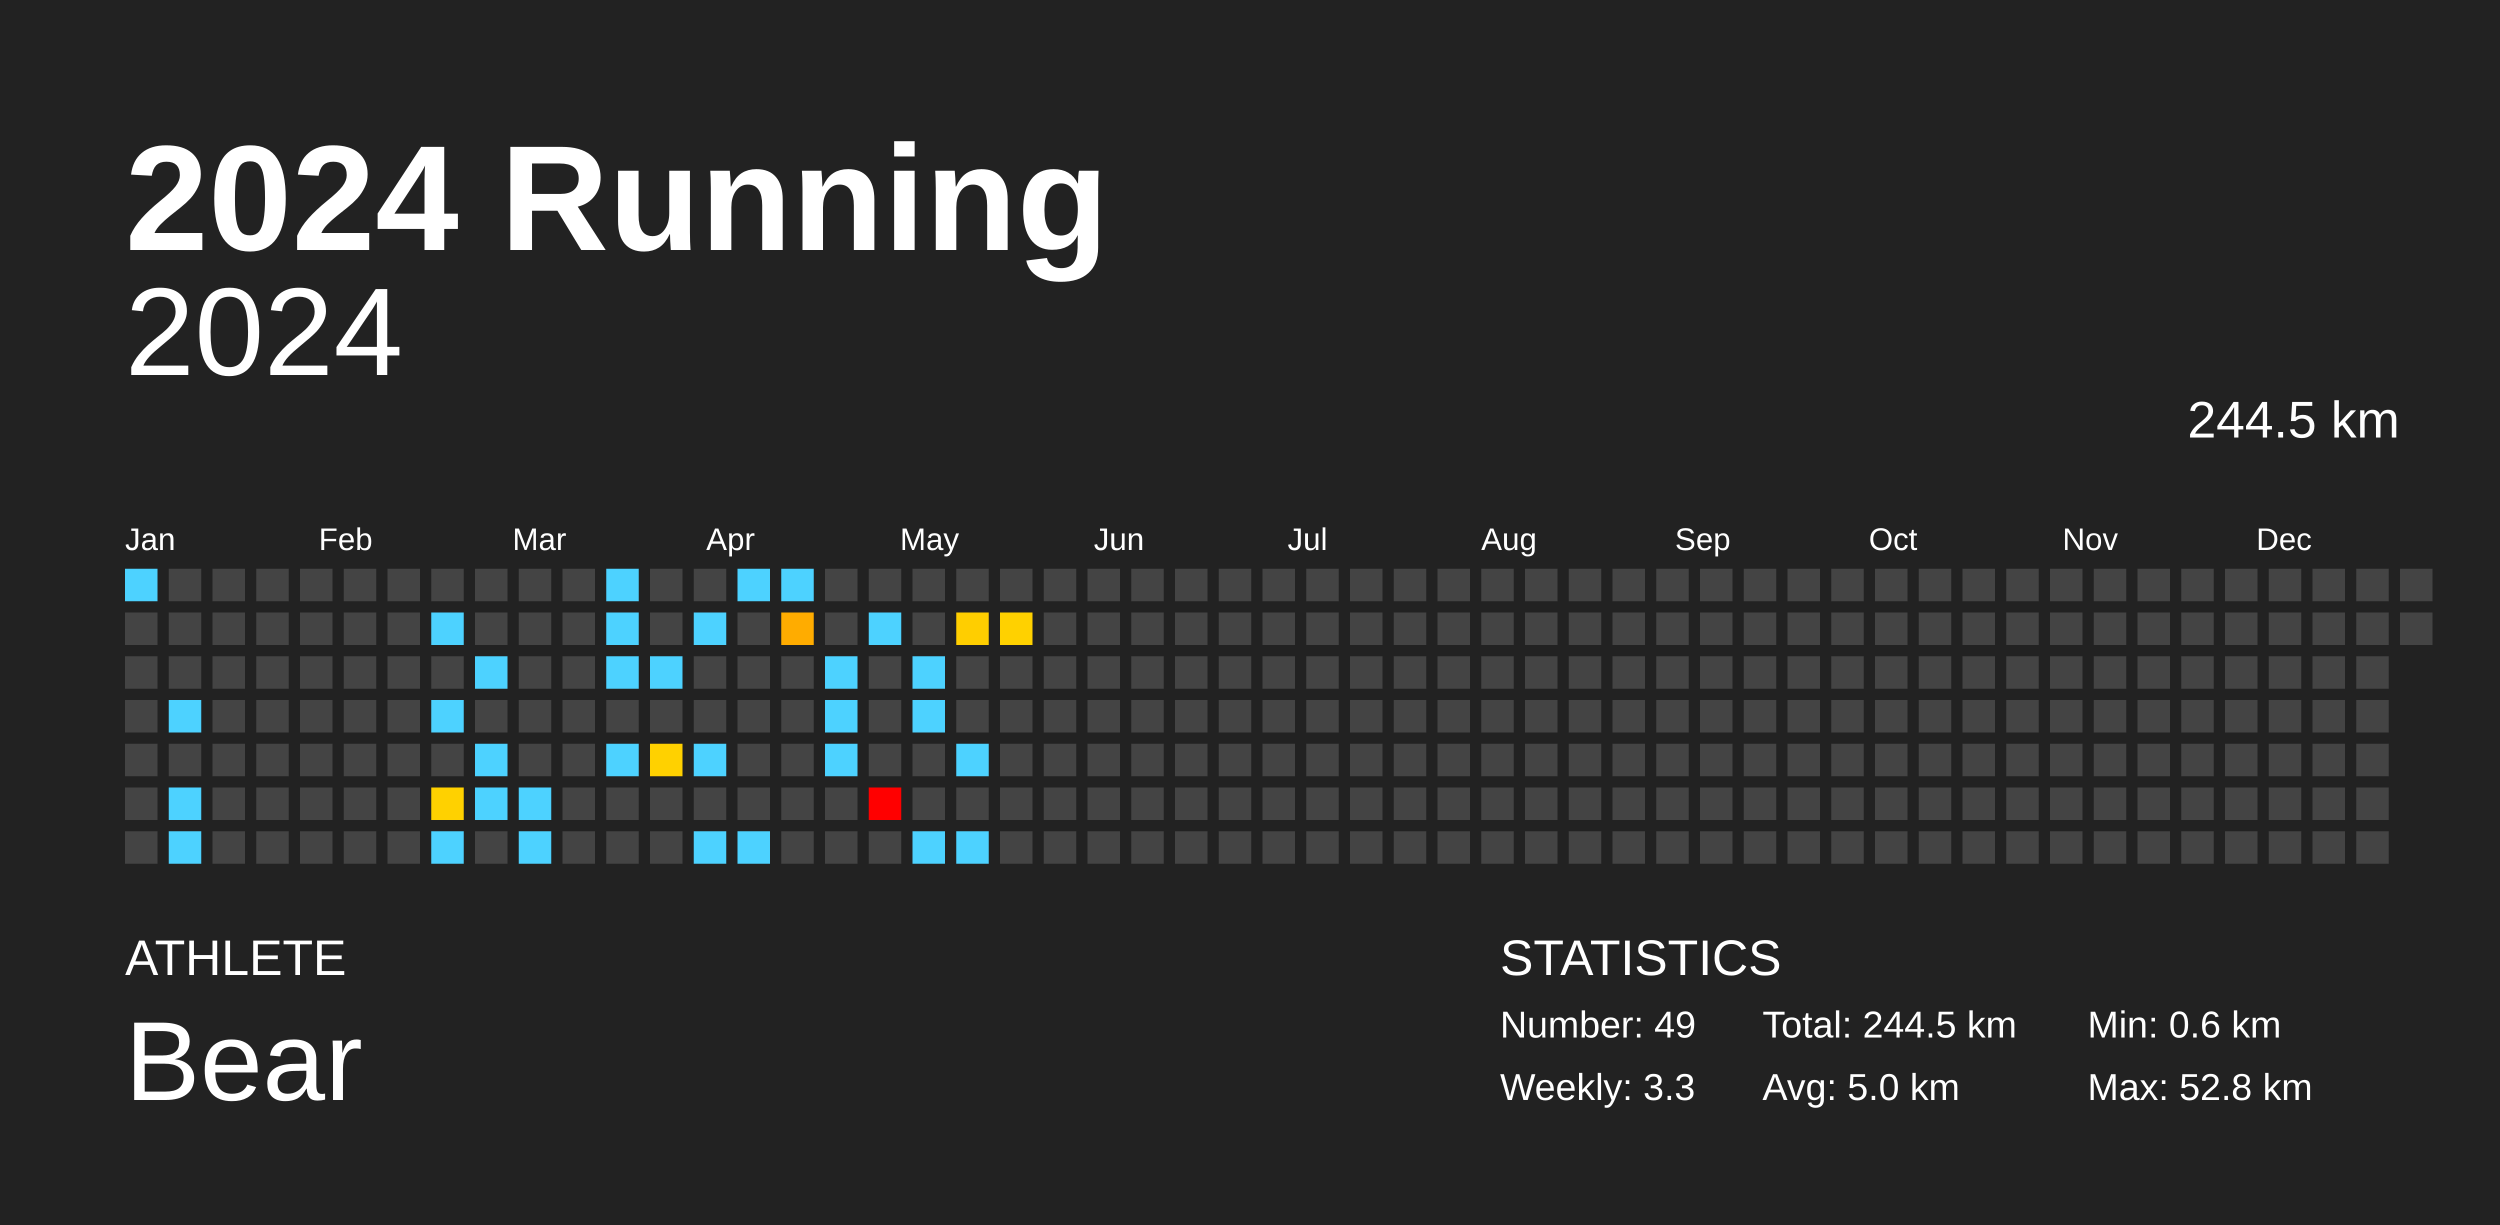
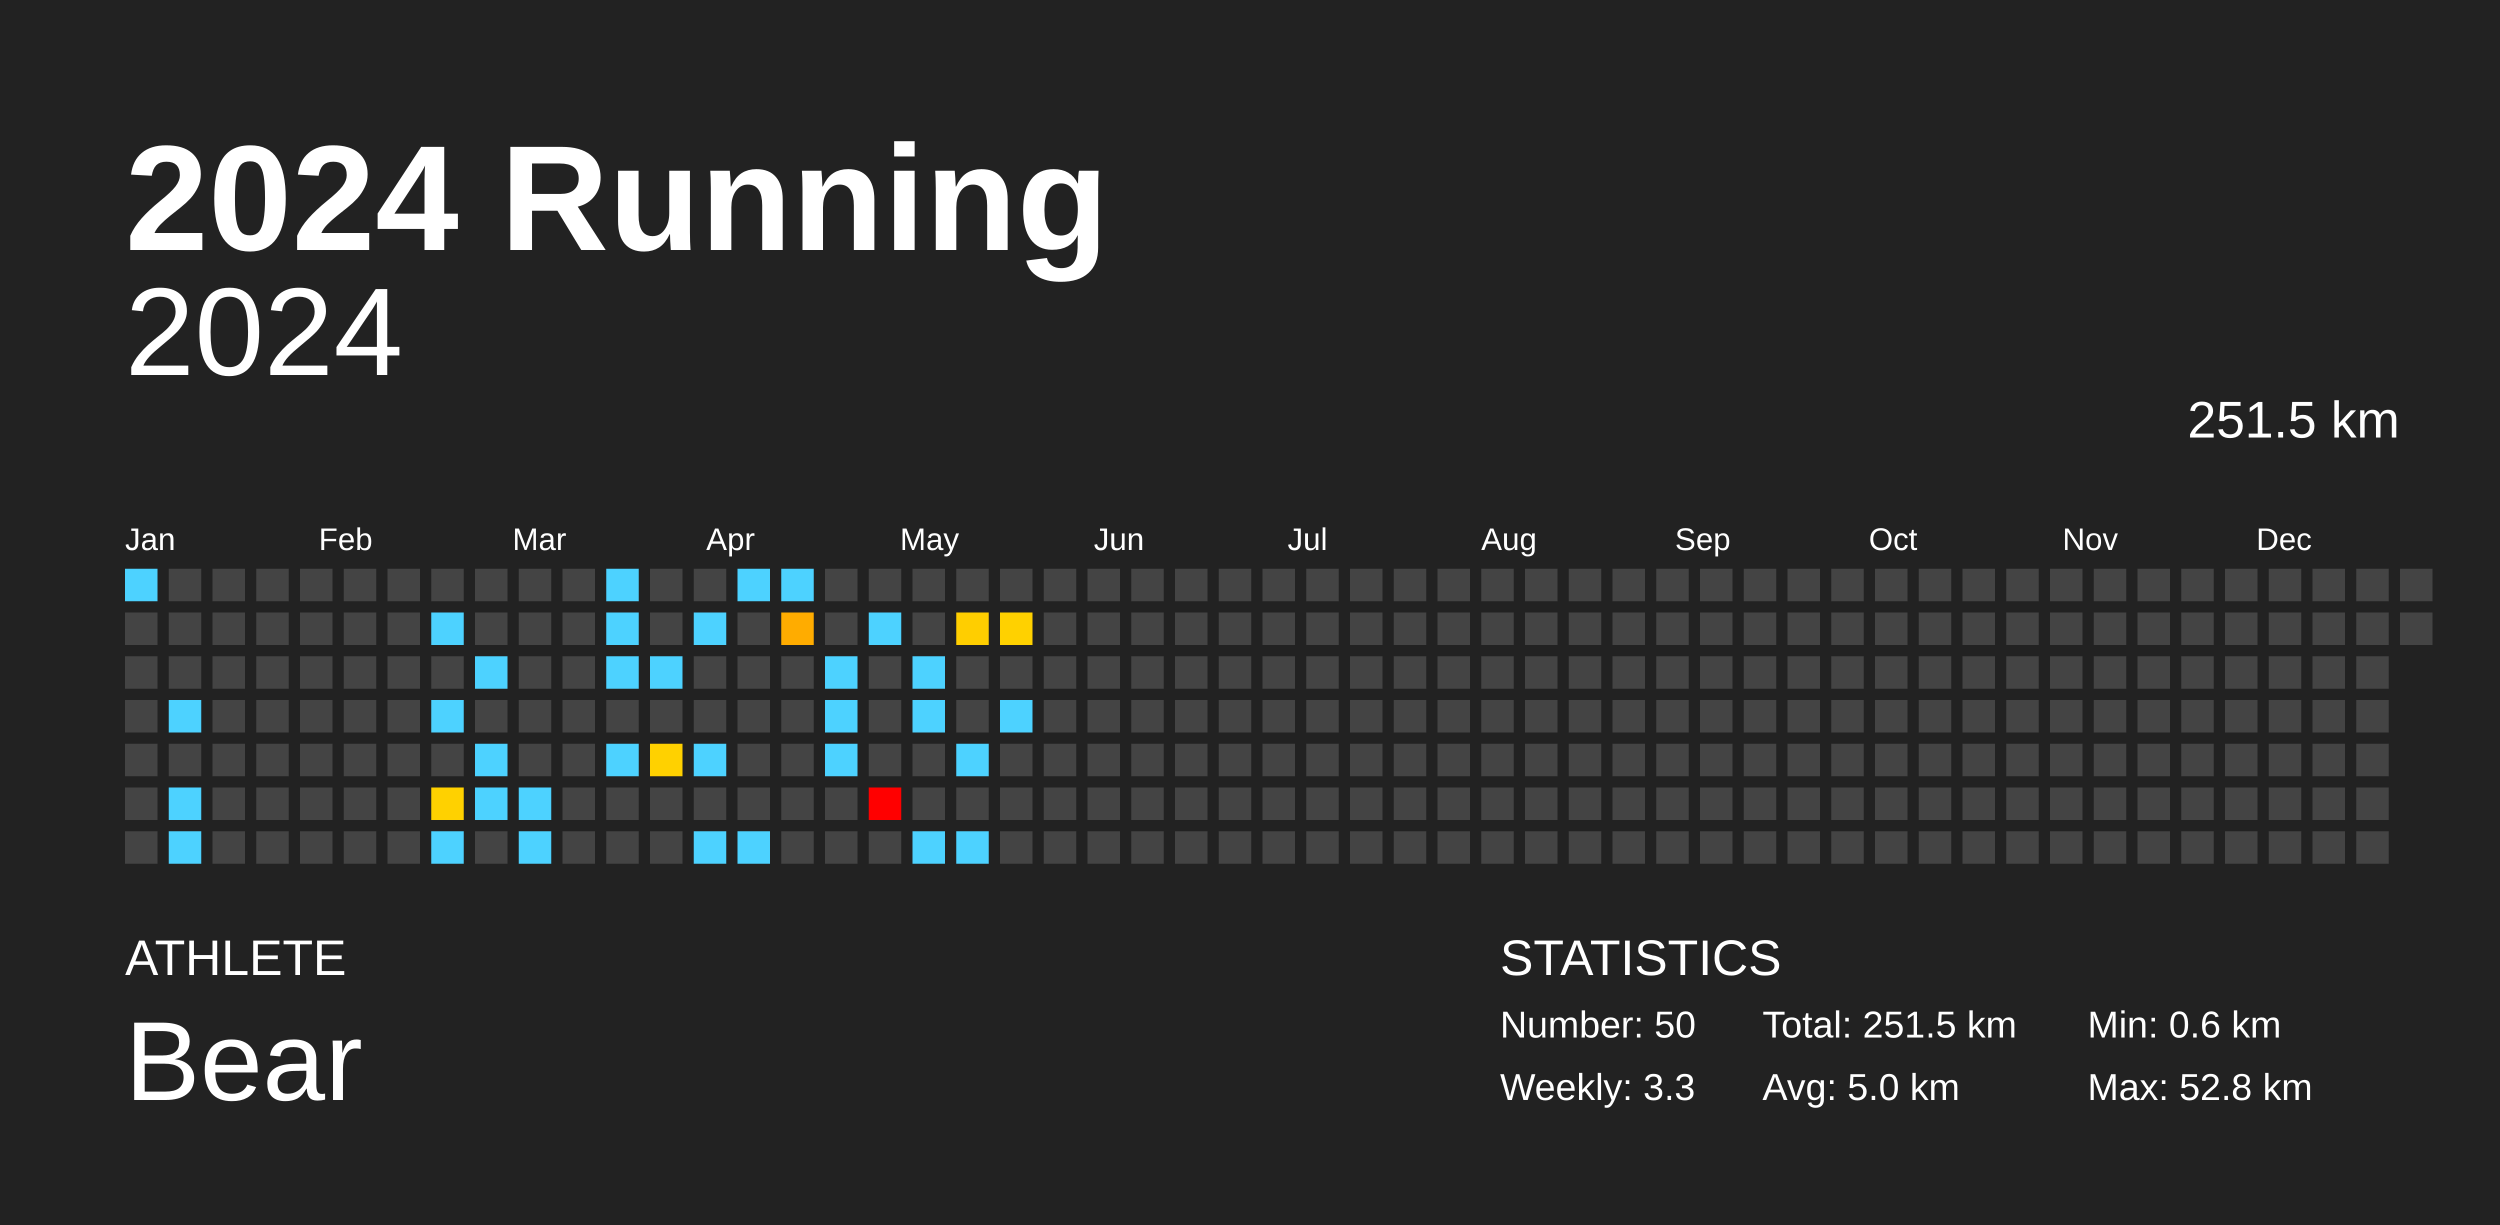
<svg xmlns="http://www.w3.org/2000/svg" baseProfile="full" height="98mm" version="1.1" viewBox="0,0,200,98" width="200mm">
  <defs />
  <rect fill="#222222" height="98" width="200" x="0" y="0" />
  <text fill="#FFFFFF" style="font-size:12px; font-family:Arial; font-weight:bold;" x="10" y="20">2024 Running</text>
  <text fill="#FFFFFF" style="font-size:4px; font-family:Arial" x="10" y="78">ATHLETE</text>
  <text fill="#FFFFFF" style="font-size:9px; font-family:Arial" x="10" y="88">Bear</text>
  <text fill="#FFFFFF" style="font-size:4px; font-family:Arial" x="120" y="78">STATISTICS</text>
-   <text fill="#FFFFFF" style="font-size:3px; font-family:Arial" x="120" y="83">Number: 49</text>
+   <text fill="#FFFFFF" style="font-size:3px; font-family:Arial" x="120" y="83">Number: 50</text>
  <text fill="#FFFFFF" style="font-size:3px; font-family:Arial" x="120" y="88">Weekly: 3.3</text>
-   <text fill="#FFFFFF" style="font-size:3px; font-family:Arial" x="141" y="83">Total: 244.5 km</text>
+   <text fill="#FFFFFF" style="font-size:3px; font-family:Arial" x="141" y="83">Total: 251.5 km</text>
  <text fill="#FFFFFF" style="font-size:3px; font-family:Arial" x="141" y="88">Avg: 5.0 km</text>
  <text fill="#FFFFFF" style="font-size:3px; font-family:Arial" x="167" y="83">Min: 0.6 km</text>
  <text fill="#FFFFFF" style="font-size:3px; font-family:Arial" x="167" y="88">Max: 52.8 km</text>
  <text alignment-baseline="hanging" fill="#FFFFFF" style="font-size:10.0px; font-family:Arial;" x="10" y="30">2024</text>
-   <text alignment-baseline="hanging" fill="#FFFFFF" style="font-size:4.125px; font-family:Arial;" x="175" y="35">244.5 km</text>
+   <text alignment-baseline="hanging" fill="#FFFFFF" style="font-size:4.125px; font-family:Arial;" x="175" y="35">251.5 km</text>
  <text fill="#FFFFFF" style="font-size:2.5px; font-family:Arial" x="10.0" y="44">Jan</text>
  <text fill="#FFFFFF" style="font-size:2.5px; font-family:Arial" x="25.5" y="44">Feb</text>
  <text fill="#FFFFFF" style="font-size:2.5px; font-family:Arial" x="41.0" y="44">Mar</text>
  <text fill="#FFFFFF" style="font-size:2.5px; font-family:Arial" x="56.5" y="44">Apr</text>
  <text fill="#FFFFFF" style="font-size:2.5px; font-family:Arial" x="72.0" y="44">May</text>
  <text fill="#FFFFFF" style="font-size:2.5px; font-family:Arial" x="87.5" y="44">Jun</text>
  <text fill="#FFFFFF" style="font-size:2.5px; font-family:Arial" x="103.0" y="44">Jul</text>
  <text fill="#FFFFFF" style="font-size:2.5px; font-family:Arial" x="118.5" y="44">Aug</text>
  <text fill="#FFFFFF" style="font-size:2.5px; font-family:Arial" x="134.0" y="44">Sep</text>
  <text fill="#FFFFFF" style="font-size:2.5px; font-family:Arial" x="149.5" y="44">Oct</text>
  <text fill="#FFFFFF" style="font-size:2.5px; font-family:Arial" x="165.0" y="44">Nov</text>
  <text fill="#FFFFFF" style="font-size:2.5px; font-family:Arial" x="180.5" y="44">Dec</text>
  <rect fill="#4dd2ff" height="2.6" width="2.6" x="10.0" y="45.5" />
  <rect fill="#444444" height="2.6" width="2.6" x="10.0" y="49.0" />
  <rect fill="#444444" height="2.6" width="2.6" x="10.0" y="52.5" />
  <rect fill="#444444" height="2.6" width="2.6" x="10.0" y="56.0" />
  <rect fill="#444444" height="2.6" width="2.6" x="10.0" y="59.5" />
  <rect fill="#444444" height="2.6" width="2.6" x="10.0" y="63.0" />
  <rect fill="#444444" height="2.6" width="2.6" x="10.0" y="66.5" />
  <rect fill="#444444" height="2.6" width="2.6" x="13.5" y="45.5" />
  <rect fill="#444444" height="2.6" width="2.6" x="13.5" y="49.0" />
  <rect fill="#444444" height="2.6" width="2.6" x="13.5" y="52.5" />
  <rect fill="#4dd2ff" height="2.6" width="2.6" x="13.5" y="56.0" />
  <rect fill="#444444" height="2.6" width="2.6" x="13.5" y="59.5" />
  <rect fill="#4dd2ff" height="2.6" width="2.6" x="13.5" y="63.0" />
  <rect fill="#4dd2ff" height="2.6" width="2.6" x="13.5" y="66.5" />
  <rect fill="#444444" height="2.6" width="2.6" x="17.0" y="45.5" />
  <rect fill="#444444" height="2.6" width="2.6" x="17.0" y="49.0" />
  <rect fill="#444444" height="2.6" width="2.6" x="17.0" y="52.5" />
  <rect fill="#444444" height="2.6" width="2.6" x="17.0" y="56.0" />
  <rect fill="#444444" height="2.6" width="2.6" x="17.0" y="59.5" />
  <rect fill="#444444" height="2.6" width="2.6" x="17.0" y="63.0" />
  <rect fill="#444444" height="2.6" width="2.6" x="17.0" y="66.5" />
  <rect fill="#444444" height="2.6" width="2.6" x="20.5" y="45.5" />
  <rect fill="#444444" height="2.6" width="2.6" x="20.5" y="49.0" />
  <rect fill="#444444" height="2.6" width="2.6" x="20.5" y="52.5" />
  <rect fill="#444444" height="2.6" width="2.6" x="20.5" y="56.0" />
  <rect fill="#444444" height="2.6" width="2.6" x="20.5" y="59.5" />
  <rect fill="#444444" height="2.6" width="2.6" x="20.5" y="63.0" />
  <rect fill="#444444" height="2.6" width="2.6" x="20.5" y="66.5" />
  <rect fill="#444444" height="2.6" width="2.6" x="24.0" y="45.5" />
  <rect fill="#444444" height="2.6" width="2.6" x="24.0" y="49.0" />
  <rect fill="#444444" height="2.6" width="2.6" x="24.0" y="52.5" />
  <rect fill="#444444" height="2.6" width="2.6" x="24.0" y="56.0" />
  <rect fill="#444444" height="2.6" width="2.6" x="24.0" y="59.5" />
  <rect fill="#444444" height="2.6" width="2.6" x="24.0" y="63.0" />
  <rect fill="#444444" height="2.6" width="2.6" x="24.0" y="66.5" />
  <rect fill="#444444" height="2.6" width="2.6" x="27.5" y="45.5" />
  <rect fill="#444444" height="2.6" width="2.6" x="27.5" y="49.0" />
  <rect fill="#444444" height="2.6" width="2.6" x="27.5" y="52.5" />
  <rect fill="#444444" height="2.6" width="2.6" x="27.5" y="56.0" />
  <rect fill="#444444" height="2.6" width="2.6" x="27.5" y="59.5" />
  <rect fill="#444444" height="2.6" width="2.6" x="27.5" y="63.0" />
  <rect fill="#444444" height="2.6" width="2.6" x="27.5" y="66.5" />
  <rect fill="#444444" height="2.6" width="2.6" x="31.0" y="45.5" />
  <rect fill="#444444" height="2.6" width="2.6" x="31.0" y="49.0" />
  <rect fill="#444444" height="2.6" width="2.6" x="31.0" y="52.5" />
  <rect fill="#444444" height="2.6" width="2.6" x="31.0" y="56.0" />
  <rect fill="#444444" height="2.6" width="2.6" x="31.0" y="59.5" />
  <rect fill="#444444" height="2.6" width="2.6" x="31.0" y="63.0" />
  <rect fill="#444444" height="2.6" width="2.6" x="31.0" y="66.5" />
  <rect fill="#444444" height="2.6" width="2.6" x="34.5" y="45.5" />
  <rect fill="#4dd2ff" height="2.6" width="2.6" x="34.5" y="49.0" />
  <rect fill="#444444" height="2.6" width="2.6" x="34.5" y="52.5" />
  <rect fill="#4dd2ff" height="2.6" width="2.6" x="34.5" y="56.0" />
  <rect fill="#444444" height="2.6" width="2.6" x="34.5" y="59.5" />
  <rect fill="#ffd100" height="2.6" width="2.6" x="34.5" y="63.0" />
  <rect fill="#4dd2ff" height="2.6" width="2.6" x="34.5" y="66.5" />
  <rect fill="#444444" height="2.6" width="2.6" x="38.0" y="45.5" />
  <rect fill="#444444" height="2.6" width="2.6" x="38.0" y="49.0" />
  <rect fill="#4dd2ff" height="2.6" width="2.6" x="38.0" y="52.5" />
  <rect fill="#444444" height="2.6" width="2.6" x="38.0" y="56.0" />
  <rect fill="#4dd2ff" height="2.6" width="2.6" x="38.0" y="59.5" />
  <rect fill="#4dd2ff" height="2.6" width="2.6" x="38.0" y="63.0" />
  <rect fill="#444444" height="2.6" width="2.6" x="38.0" y="66.5" />
  <rect fill="#444444" height="2.6" width="2.6" x="41.5" y="45.5" />
  <rect fill="#444444" height="2.6" width="2.6" x="41.5" y="49.0" />
  <rect fill="#444444" height="2.6" width="2.6" x="41.5" y="52.5" />
  <rect fill="#444444" height="2.6" width="2.6" x="41.5" y="56.0" />
  <rect fill="#444444" height="2.6" width="2.6" x="41.5" y="59.5" />
  <rect fill="#4dd2ff" height="2.6" width="2.6" x="41.5" y="63.0" />
  <rect fill="#4dd2ff" height="2.6" width="2.6" x="41.5" y="66.5" />
  <rect fill="#444444" height="2.6" width="2.6" x="45.0" y="45.5" />
  <rect fill="#444444" height="2.6" width="2.6" x="45.0" y="49.0" />
  <rect fill="#444444" height="2.6" width="2.6" x="45.0" y="52.5" />
  <rect fill="#444444" height="2.6" width="2.6" x="45.0" y="56.0" />
  <rect fill="#444444" height="2.6" width="2.6" x="45.0" y="59.5" />
  <rect fill="#444444" height="2.6" width="2.6" x="45.0" y="63.0" />
  <rect fill="#444444" height="2.6" width="2.6" x="45.0" y="66.5" />
  <rect fill="#4dd2ff" height="2.6" width="2.6" x="48.5" y="45.5" />
  <rect fill="#4dd2ff" height="2.6" width="2.6" x="48.5" y="49.0" />
  <rect fill="#4dd2ff" height="2.6" width="2.6" x="48.5" y="52.5" />
  <rect fill="#444444" height="2.6" width="2.6" x="48.5" y="56.0" />
  <rect fill="#4dd2ff" height="2.6" width="2.6" x="48.5" y="59.5" />
  <rect fill="#444444" height="2.6" width="2.6" x="48.5" y="63.0" />
  <rect fill="#444444" height="2.6" width="2.6" x="48.5" y="66.5" />
  <rect fill="#444444" height="2.6" width="2.6" x="52.0" y="45.5" />
  <rect fill="#444444" height="2.6" width="2.6" x="52.0" y="49.0" />
  <rect fill="#4dd2ff" height="2.6" width="2.6" x="52.0" y="52.5" />
  <rect fill="#444444" height="2.6" width="2.6" x="52.0" y="56.0" />
  <rect fill="#ffd100" height="2.6" width="2.6" x="52.0" y="59.5" />
  <rect fill="#444444" height="2.6" width="2.6" x="52.0" y="63.0" />
  <rect fill="#444444" height="2.6" width="2.6" x="52.0" y="66.5" />
  <rect fill="#444444" height="2.6" width="2.6" x="55.5" y="45.5" />
  <rect fill="#4dd2ff" height="2.6" width="2.6" x="55.5" y="49.0" />
  <rect fill="#444444" height="2.6" width="2.6" x="55.5" y="52.5" />
  <rect fill="#444444" height="2.6" width="2.6" x="55.5" y="56.0" />
  <rect fill="#4dd2ff" height="2.6" width="2.6" x="55.5" y="59.5" />
  <rect fill="#444444" height="2.6" width="2.6" x="55.5" y="63.0" />
  <rect fill="#4dd2ff" height="2.6" width="2.6" x="55.5" y="66.5" />
  <rect fill="#4dd2ff" height="2.6" width="2.6" x="59.0" y="45.5" />
  <rect fill="#444444" height="2.6" width="2.6" x="59.0" y="49.0" />
  <rect fill="#444444" height="2.6" width="2.6" x="59.0" y="52.5" />
  <rect fill="#444444" height="2.6" width="2.6" x="59.0" y="56.0" />
  <rect fill="#444444" height="2.6" width="2.6" x="59.0" y="59.5" />
  <rect fill="#444444" height="2.6" width="2.6" x="59.0" y="63.0" />
  <rect fill="#4dd2ff" height="2.6" width="2.6" x="59.0" y="66.5" />
  <rect fill="#4dd2ff" height="2.6" width="2.6" x="62.5" y="45.5" />
  <rect fill="#ffac00" height="2.6" width="2.6" x="62.5" y="49.0" />
  <rect fill="#444444" height="2.6" width="2.6" x="62.5" y="52.5" />
  <rect fill="#444444" height="2.6" width="2.6" x="62.5" y="56.0" />
  <rect fill="#444444" height="2.6" width="2.6" x="62.5" y="59.5" />
  <rect fill="#444444" height="2.6" width="2.6" x="62.5" y="63.0" />
  <rect fill="#444444" height="2.6" width="2.6" x="62.5" y="66.5" />
  <rect fill="#444444" height="2.6" width="2.6" x="66.0" y="45.5" />
  <rect fill="#444444" height="2.6" width="2.6" x="66.0" y="49.0" />
  <rect fill="#4dd2ff" height="2.6" width="2.6" x="66.0" y="52.5" />
  <rect fill="#4dd2ff" height="2.6" width="2.6" x="66.0" y="56.0" />
  <rect fill="#4dd2ff" height="2.6" width="2.6" x="66.0" y="59.5" />
  <rect fill="#444444" height="2.6" width="2.6" x="66.0" y="63.0" />
  <rect fill="#444444" height="2.6" width="2.6" x="66.0" y="66.5" />
  <rect fill="#444444" height="2.6" width="2.6" x="69.5" y="45.5" />
  <rect fill="#4dd2ff" height="2.6" width="2.6" x="69.5" y="49.0" />
  <rect fill="#444444" height="2.6" width="2.6" x="69.5" y="52.5" />
  <rect fill="#444444" height="2.6" width="2.6" x="69.5" y="56.0" />
  <rect fill="#444444" height="2.6" width="2.6" x="69.5" y="59.5" />
  <rect fill="red" height="2.6" width="2.6" x="69.5" y="63.0" />
  <rect fill="#444444" height="2.6" width="2.6" x="69.5" y="66.5" />
  <rect fill="#444444" height="2.6" width="2.6" x="73.0" y="45.5" />
  <rect fill="#444444" height="2.6" width="2.6" x="73.0" y="49.0" />
  <rect fill="#4dd2ff" height="2.6" width="2.6" x="73.0" y="52.5" />
  <rect fill="#4dd2ff" height="2.6" width="2.6" x="73.0" y="56.0" />
  <rect fill="#444444" height="2.6" width="2.6" x="73.0" y="59.5" />
  <rect fill="#444444" height="2.6" width="2.6" x="73.0" y="63.0" />
  <rect fill="#4dd2ff" height="2.6" width="2.6" x="73.0" y="66.5" />
  <rect fill="#444444" height="2.6" width="2.6" x="76.5" y="45.5" />
  <rect fill="#ffce00" height="2.6" width="2.6" x="76.5" y="49.0" />
  <rect fill="#444444" height="2.6" width="2.6" x="76.5" y="52.5" />
  <rect fill="#444444" height="2.6" width="2.6" x="76.5" y="56.0" />
  <rect fill="#4dd2ff" height="2.6" width="2.6" x="76.5" y="59.5" />
  <rect fill="#444444" height="2.6" width="2.6" x="76.5" y="63.0" />
  <rect fill="#4dd2ff" height="2.6" width="2.6" x="76.5" y="66.5" />
  <rect fill="#444444" height="2.6" width="2.6" x="80.0" y="45.5" />
  <rect fill="#ffd100" height="2.6" width="2.6" x="80.0" y="49.0" />
  <rect fill="#444444" height="2.6" width="2.6" x="80.0" y="52.5" />
-   <rect fill="#444444" height="2.6" width="2.6" x="80.0" y="56.0" />
+   <rect fill="#4dd2ff" height="2.6" width="2.6" x="80.0" y="56.0" />
  <rect fill="#444444" height="2.6" width="2.6" x="80.0" y="59.5" />
  <rect fill="#444444" height="2.6" width="2.6" x="80.0" y="63.0" />
  <rect fill="#444444" height="2.6" width="2.6" x="80.0" y="66.5" />
  <rect fill="#444444" height="2.6" width="2.6" x="83.5" y="45.5" />
  <rect fill="#444444" height="2.6" width="2.6" x="83.5" y="49.0" />
  <rect fill="#444444" height="2.6" width="2.6" x="83.5" y="52.5" />
  <rect fill="#444444" height="2.6" width="2.6" x="83.5" y="56.0" />
  <rect fill="#444444" height="2.6" width="2.6" x="83.5" y="59.5" />
  <rect fill="#444444" height="2.6" width="2.6" x="83.5" y="63.0" />
  <rect fill="#444444" height="2.6" width="2.6" x="83.5" y="66.5" />
  <rect fill="#444444" height="2.6" width="2.6" x="87.0" y="45.5" />
  <rect fill="#444444" height="2.6" width="2.6" x="87.0" y="49.0" />
  <rect fill="#444444" height="2.6" width="2.6" x="87.0" y="52.5" />
  <rect fill="#444444" height="2.6" width="2.6" x="87.0" y="56.0" />
  <rect fill="#444444" height="2.6" width="2.6" x="87.0" y="59.5" />
  <rect fill="#444444" height="2.6" width="2.6" x="87.0" y="63.0" />
  <rect fill="#444444" height="2.6" width="2.6" x="87.0" y="66.5" />
  <rect fill="#444444" height="2.6" width="2.6" x="90.5" y="45.5" />
  <rect fill="#444444" height="2.6" width="2.6" x="90.5" y="49.0" />
  <rect fill="#444444" height="2.6" width="2.6" x="90.5" y="52.5" />
  <rect fill="#444444" height="2.6" width="2.6" x="90.5" y="56.0" />
  <rect fill="#444444" height="2.6" width="2.6" x="90.5" y="59.5" />
  <rect fill="#444444" height="2.6" width="2.6" x="90.5" y="63.0" />
  <rect fill="#444444" height="2.6" width="2.6" x="90.5" y="66.5" />
  <rect fill="#444444" height="2.6" width="2.6" x="94.0" y="45.5" />
  <rect fill="#444444" height="2.6" width="2.6" x="94.0" y="49.0" />
  <rect fill="#444444" height="2.6" width="2.6" x="94.0" y="52.5" />
  <rect fill="#444444" height="2.6" width="2.6" x="94.0" y="56.0" />
  <rect fill="#444444" height="2.6" width="2.6" x="94.0" y="59.5" />
  <rect fill="#444444" height="2.6" width="2.6" x="94.0" y="63.0" />
  <rect fill="#444444" height="2.6" width="2.6" x="94.0" y="66.5" />
  <rect fill="#444444" height="2.6" width="2.6" x="97.5" y="45.5" />
  <rect fill="#444444" height="2.6" width="2.6" x="97.5" y="49.0" />
  <rect fill="#444444" height="2.6" width="2.6" x="97.5" y="52.5" />
  <rect fill="#444444" height="2.6" width="2.6" x="97.5" y="56.0" />
  <rect fill="#444444" height="2.6" width="2.6" x="97.5" y="59.5" />
  <rect fill="#444444" height="2.6" width="2.6" x="97.5" y="63.0" />
  <rect fill="#444444" height="2.6" width="2.6" x="97.5" y="66.5" />
  <rect fill="#444444" height="2.6" width="2.6" x="101.0" y="45.5" />
  <rect fill="#444444" height="2.6" width="2.6" x="101.0" y="49.0" />
  <rect fill="#444444" height="2.6" width="2.6" x="101.0" y="52.5" />
  <rect fill="#444444" height="2.6" width="2.6" x="101.0" y="56.0" />
  <rect fill="#444444" height="2.6" width="2.6" x="101.0" y="59.5" />
  <rect fill="#444444" height="2.6" width="2.6" x="101.0" y="63.0" />
  <rect fill="#444444" height="2.6" width="2.6" x="101.0" y="66.5" />
  <rect fill="#444444" height="2.6" width="2.6" x="104.5" y="45.5" />
  <rect fill="#444444" height="2.6" width="2.6" x="104.5" y="49.0" />
  <rect fill="#444444" height="2.6" width="2.6" x="104.5" y="52.5" />
  <rect fill="#444444" height="2.6" width="2.6" x="104.5" y="56.0" />
  <rect fill="#444444" height="2.6" width="2.6" x="104.5" y="59.5" />
  <rect fill="#444444" height="2.6" width="2.6" x="104.5" y="63.0" />
  <rect fill="#444444" height="2.6" width="2.6" x="104.5" y="66.5" />
  <rect fill="#444444" height="2.6" width="2.6" x="108.0" y="45.5" />
  <rect fill="#444444" height="2.6" width="2.6" x="108.0" y="49.0" />
  <rect fill="#444444" height="2.6" width="2.6" x="108.0" y="52.5" />
  <rect fill="#444444" height="2.6" width="2.6" x="108.0" y="56.0" />
  <rect fill="#444444" height="2.6" width="2.6" x="108.0" y="59.5" />
  <rect fill="#444444" height="2.6" width="2.6" x="108.0" y="63.0" />
  <rect fill="#444444" height="2.6" width="2.6" x="108.0" y="66.5" />
  <rect fill="#444444" height="2.6" width="2.6" x="111.5" y="45.5" />
  <rect fill="#444444" height="2.6" width="2.6" x="111.5" y="49.0" />
  <rect fill="#444444" height="2.6" width="2.6" x="111.5" y="52.5" />
  <rect fill="#444444" height="2.6" width="2.6" x="111.5" y="56.0" />
  <rect fill="#444444" height="2.6" width="2.6" x="111.5" y="59.5" />
  <rect fill="#444444" height="2.6" width="2.6" x="111.5" y="63.0" />
  <rect fill="#444444" height="2.6" width="2.6" x="111.5" y="66.5" />
  <rect fill="#444444" height="2.6" width="2.6" x="115.0" y="45.5" />
  <rect fill="#444444" height="2.6" width="2.6" x="115.0" y="49.0" />
  <rect fill="#444444" height="2.6" width="2.6" x="115.0" y="52.5" />
  <rect fill="#444444" height="2.6" width="2.6" x="115.0" y="56.0" />
  <rect fill="#444444" height="2.6" width="2.6" x="115.0" y="59.5" />
  <rect fill="#444444" height="2.6" width="2.6" x="115.0" y="63.0" />
  <rect fill="#444444" height="2.6" width="2.6" x="115.0" y="66.5" />
  <rect fill="#444444" height="2.6" width="2.6" x="118.5" y="45.5" />
  <rect fill="#444444" height="2.6" width="2.6" x="118.5" y="49.0" />
  <rect fill="#444444" height="2.6" width="2.6" x="118.5" y="52.5" />
  <rect fill="#444444" height="2.6" width="2.6" x="118.5" y="56.0" />
  <rect fill="#444444" height="2.6" width="2.6" x="118.5" y="59.5" />
  <rect fill="#444444" height="2.6" width="2.6" x="118.5" y="63.0" />
  <rect fill="#444444" height="2.6" width="2.6" x="118.5" y="66.5" />
  <rect fill="#444444" height="2.6" width="2.6" x="122.0" y="45.5" />
  <rect fill="#444444" height="2.6" width="2.6" x="122.0" y="49.0" />
  <rect fill="#444444" height="2.6" width="2.6" x="122.0" y="52.5" />
  <rect fill="#444444" height="2.6" width="2.6" x="122.0" y="56.0" />
  <rect fill="#444444" height="2.6" width="2.6" x="122.0" y="59.5" />
  <rect fill="#444444" height="2.6" width="2.6" x="122.0" y="63.0" />
  <rect fill="#444444" height="2.6" width="2.6" x="122.0" y="66.5" />
  <rect fill="#444444" height="2.6" width="2.6" x="125.5" y="45.5" />
  <rect fill="#444444" height="2.6" width="2.6" x="125.5" y="49.0" />
  <rect fill="#444444" height="2.6" width="2.6" x="125.5" y="52.5" />
  <rect fill="#444444" height="2.6" width="2.6" x="125.5" y="56.0" />
  <rect fill="#444444" height="2.6" width="2.6" x="125.5" y="59.5" />
  <rect fill="#444444" height="2.6" width="2.6" x="125.5" y="63.0" />
  <rect fill="#444444" height="2.6" width="2.6" x="125.5" y="66.5" />
  <rect fill="#444444" height="2.6" width="2.6" x="129.0" y="45.5" />
  <rect fill="#444444" height="2.6" width="2.6" x="129.0" y="49.0" />
  <rect fill="#444444" height="2.6" width="2.6" x="129.0" y="52.5" />
  <rect fill="#444444" height="2.6" width="2.6" x="129.0" y="56.0" />
  <rect fill="#444444" height="2.6" width="2.6" x="129.0" y="59.5" />
  <rect fill="#444444" height="2.6" width="2.6" x="129.0" y="63.0" />
  <rect fill="#444444" height="2.6" width="2.6" x="129.0" y="66.5" />
  <rect fill="#444444" height="2.6" width="2.6" x="132.5" y="45.5" />
  <rect fill="#444444" height="2.6" width="2.6" x="132.5" y="49.0" />
  <rect fill="#444444" height="2.6" width="2.6" x="132.5" y="52.5" />
  <rect fill="#444444" height="2.6" width="2.6" x="132.5" y="56.0" />
  <rect fill="#444444" height="2.6" width="2.6" x="132.5" y="59.5" />
  <rect fill="#444444" height="2.6" width="2.6" x="132.5" y="63.0" />
  <rect fill="#444444" height="2.6" width="2.6" x="132.5" y="66.5" />
  <rect fill="#444444" height="2.6" width="2.6" x="136.0" y="45.5" />
  <rect fill="#444444" height="2.6" width="2.6" x="136.0" y="49.0" />
  <rect fill="#444444" height="2.6" width="2.6" x="136.0" y="52.5" />
  <rect fill="#444444" height="2.6" width="2.6" x="136.0" y="56.0" />
  <rect fill="#444444" height="2.6" width="2.6" x="136.0" y="59.5" />
  <rect fill="#444444" height="2.6" width="2.6" x="136.0" y="63.0" />
  <rect fill="#444444" height="2.6" width="2.6" x="136.0" y="66.5" />
  <rect fill="#444444" height="2.6" width="2.6" x="139.5" y="45.5" />
  <rect fill="#444444" height="2.6" width="2.6" x="139.5" y="49.0" />
  <rect fill="#444444" height="2.6" width="2.6" x="139.5" y="52.5" />
  <rect fill="#444444" height="2.6" width="2.6" x="139.5" y="56.0" />
  <rect fill="#444444" height="2.6" width="2.6" x="139.5" y="59.5" />
  <rect fill="#444444" height="2.6" width="2.6" x="139.5" y="63.0" />
  <rect fill="#444444" height="2.6" width="2.6" x="139.5" y="66.5" />
  <rect fill="#444444" height="2.6" width="2.6" x="143.0" y="45.5" />
  <rect fill="#444444" height="2.6" width="2.6" x="143.0" y="49.0" />
  <rect fill="#444444" height="2.6" width="2.6" x="143.0" y="52.5" />
  <rect fill="#444444" height="2.6" width="2.6" x="143.0" y="56.0" />
  <rect fill="#444444" height="2.6" width="2.6" x="143.0" y="59.5" />
  <rect fill="#444444" height="2.6" width="2.6" x="143.0" y="63.0" />
  <rect fill="#444444" height="2.6" width="2.6" x="143.0" y="66.5" />
  <rect fill="#444444" height="2.6" width="2.6" x="146.5" y="45.5" />
  <rect fill="#444444" height="2.6" width="2.6" x="146.5" y="49.0" />
  <rect fill="#444444" height="2.6" width="2.6" x="146.5" y="52.5" />
  <rect fill="#444444" height="2.6" width="2.6" x="146.5" y="56.0" />
  <rect fill="#444444" height="2.6" width="2.6" x="146.5" y="59.5" />
  <rect fill="#444444" height="2.6" width="2.6" x="146.5" y="63.0" />
  <rect fill="#444444" height="2.6" width="2.6" x="146.5" y="66.5" />
  <rect fill="#444444" height="2.6" width="2.6" x="150.0" y="45.5" />
  <rect fill="#444444" height="2.6" width="2.6" x="150.0" y="49.0" />
  <rect fill="#444444" height="2.6" width="2.6" x="150.0" y="52.5" />
  <rect fill="#444444" height="2.6" width="2.6" x="150.0" y="56.0" />
  <rect fill="#444444" height="2.6" width="2.6" x="150.0" y="59.5" />
  <rect fill="#444444" height="2.6" width="2.6" x="150.0" y="63.0" />
  <rect fill="#444444" height="2.6" width="2.6" x="150.0" y="66.5" />
  <rect fill="#444444" height="2.6" width="2.6" x="153.5" y="45.5" />
  <rect fill="#444444" height="2.6" width="2.6" x="153.5" y="49.0" />
  <rect fill="#444444" height="2.6" width="2.6" x="153.5" y="52.5" />
  <rect fill="#444444" height="2.6" width="2.6" x="153.5" y="56.0" />
  <rect fill="#444444" height="2.6" width="2.6" x="153.5" y="59.5" />
  <rect fill="#444444" height="2.6" width="2.6" x="153.5" y="63.0" />
  <rect fill="#444444" height="2.6" width="2.6" x="153.5" y="66.5" />
  <rect fill="#444444" height="2.6" width="2.6" x="157.0" y="45.5" />
  <rect fill="#444444" height="2.6" width="2.6" x="157.0" y="49.0" />
  <rect fill="#444444" height="2.6" width="2.6" x="157.0" y="52.5" />
  <rect fill="#444444" height="2.6" width="2.6" x="157.0" y="56.0" />
  <rect fill="#444444" height="2.6" width="2.6" x="157.0" y="59.5" />
  <rect fill="#444444" height="2.6" width="2.6" x="157.0" y="63.0" />
  <rect fill="#444444" height="2.6" width="2.6" x="157.0" y="66.5" />
  <rect fill="#444444" height="2.6" width="2.6" x="160.5" y="45.5" />
  <rect fill="#444444" height="2.6" width="2.6" x="160.5" y="49.0" />
  <rect fill="#444444" height="2.6" width="2.6" x="160.5" y="52.5" />
  <rect fill="#444444" height="2.6" width="2.6" x="160.5" y="56.0" />
  <rect fill="#444444" height="2.6" width="2.6" x="160.5" y="59.5" />
  <rect fill="#444444" height="2.6" width="2.6" x="160.5" y="63.0" />
  <rect fill="#444444" height="2.6" width="2.6" x="160.5" y="66.5" />
  <rect fill="#444444" height="2.6" width="2.6" x="164.0" y="45.5" />
  <rect fill="#444444" height="2.6" width="2.6" x="164.0" y="49.0" />
  <rect fill="#444444" height="2.6" width="2.6" x="164.0" y="52.5" />
  <rect fill="#444444" height="2.6" width="2.6" x="164.0" y="56.0" />
  <rect fill="#444444" height="2.6" width="2.6" x="164.0" y="59.5" />
  <rect fill="#444444" height="2.6" width="2.6" x="164.0" y="63.0" />
  <rect fill="#444444" height="2.6" width="2.6" x="164.0" y="66.5" />
  <rect fill="#444444" height="2.6" width="2.6" x="167.5" y="45.5" />
  <rect fill="#444444" height="2.6" width="2.6" x="167.5" y="49.0" />
  <rect fill="#444444" height="2.6" width="2.6" x="167.5" y="52.5" />
  <rect fill="#444444" height="2.6" width="2.6" x="167.5" y="56.0" />
  <rect fill="#444444" height="2.6" width="2.6" x="167.5" y="59.5" />
  <rect fill="#444444" height="2.6" width="2.6" x="167.5" y="63.0" />
  <rect fill="#444444" height="2.6" width="2.6" x="167.5" y="66.5" />
  <rect fill="#444444" height="2.6" width="2.6" x="171.0" y="45.5" />
  <rect fill="#444444" height="2.6" width="2.6" x="171.0" y="49.0" />
  <rect fill="#444444" height="2.6" width="2.6" x="171.0" y="52.5" />
  <rect fill="#444444" height="2.6" width="2.6" x="171.0" y="56.0" />
  <rect fill="#444444" height="2.6" width="2.6" x="171.0" y="59.5" />
  <rect fill="#444444" height="2.6" width="2.6" x="171.0" y="63.0" />
  <rect fill="#444444" height="2.6" width="2.6" x="171.0" y="66.5" />
  <rect fill="#444444" height="2.6" width="2.6" x="174.5" y="45.5" />
  <rect fill="#444444" height="2.6" width="2.6" x="174.5" y="49.0" />
  <rect fill="#444444" height="2.6" width="2.6" x="174.5" y="52.5" />
  <rect fill="#444444" height="2.6" width="2.6" x="174.5" y="56.0" />
  <rect fill="#444444" height="2.6" width="2.6" x="174.5" y="59.5" />
  <rect fill="#444444" height="2.6" width="2.6" x="174.5" y="63.0" />
  <rect fill="#444444" height="2.6" width="2.6" x="174.5" y="66.5" />
  <rect fill="#444444" height="2.6" width="2.6" x="178.0" y="45.5" />
  <rect fill="#444444" height="2.6" width="2.6" x="178.0" y="49.0" />
  <rect fill="#444444" height="2.6" width="2.6" x="178.0" y="52.5" />
  <rect fill="#444444" height="2.6" width="2.6" x="178.0" y="56.0" />
  <rect fill="#444444" height="2.6" width="2.6" x="178.0" y="59.5" />
  <rect fill="#444444" height="2.6" width="2.6" x="178.0" y="63.0" />
  <rect fill="#444444" height="2.6" width="2.6" x="178.0" y="66.5" />
  <rect fill="#444444" height="2.6" width="2.6" x="181.5" y="45.5" />
  <rect fill="#444444" height="2.6" width="2.6" x="181.5" y="49.0" />
  <rect fill="#444444" height="2.6" width="2.6" x="181.5" y="52.5" />
  <rect fill="#444444" height="2.6" width="2.6" x="181.5" y="56.0" />
  <rect fill="#444444" height="2.6" width="2.6" x="181.5" y="59.5" />
  <rect fill="#444444" height="2.6" width="2.6" x="181.5" y="63.0" />
  <rect fill="#444444" height="2.6" width="2.6" x="181.5" y="66.5" />
  <rect fill="#444444" height="2.6" width="2.6" x="185.0" y="45.5" />
  <rect fill="#444444" height="2.6" width="2.6" x="185.0" y="49.0" />
  <rect fill="#444444" height="2.6" width="2.6" x="185.0" y="52.5" />
  <rect fill="#444444" height="2.6" width="2.6" x="185.0" y="56.0" />
  <rect fill="#444444" height="2.6" width="2.6" x="185.0" y="59.5" />
  <rect fill="#444444" height="2.6" width="2.6" x="185.0" y="63.0" />
  <rect fill="#444444" height="2.6" width="2.6" x="185.0" y="66.5" />
  <rect fill="#444444" height="2.6" width="2.6" x="188.5" y="45.5" />
  <rect fill="#444444" height="2.6" width="2.6" x="188.5" y="49.0" />
  <rect fill="#444444" height="2.6" width="2.6" x="188.5" y="52.5" />
  <rect fill="#444444" height="2.6" width="2.6" x="188.5" y="56.0" />
  <rect fill="#444444" height="2.6" width="2.6" x="188.5" y="59.5" />
  <rect fill="#444444" height="2.6" width="2.6" x="188.5" y="63.0" />
  <rect fill="#444444" height="2.6" width="2.6" x="188.5" y="66.5" />
  <rect fill="#444444" height="2.6" width="2.6" x="192.0" y="45.5" />
  <rect fill="#444444" height="2.6" width="2.6" x="192.0" y="49.0" />
</svg>
